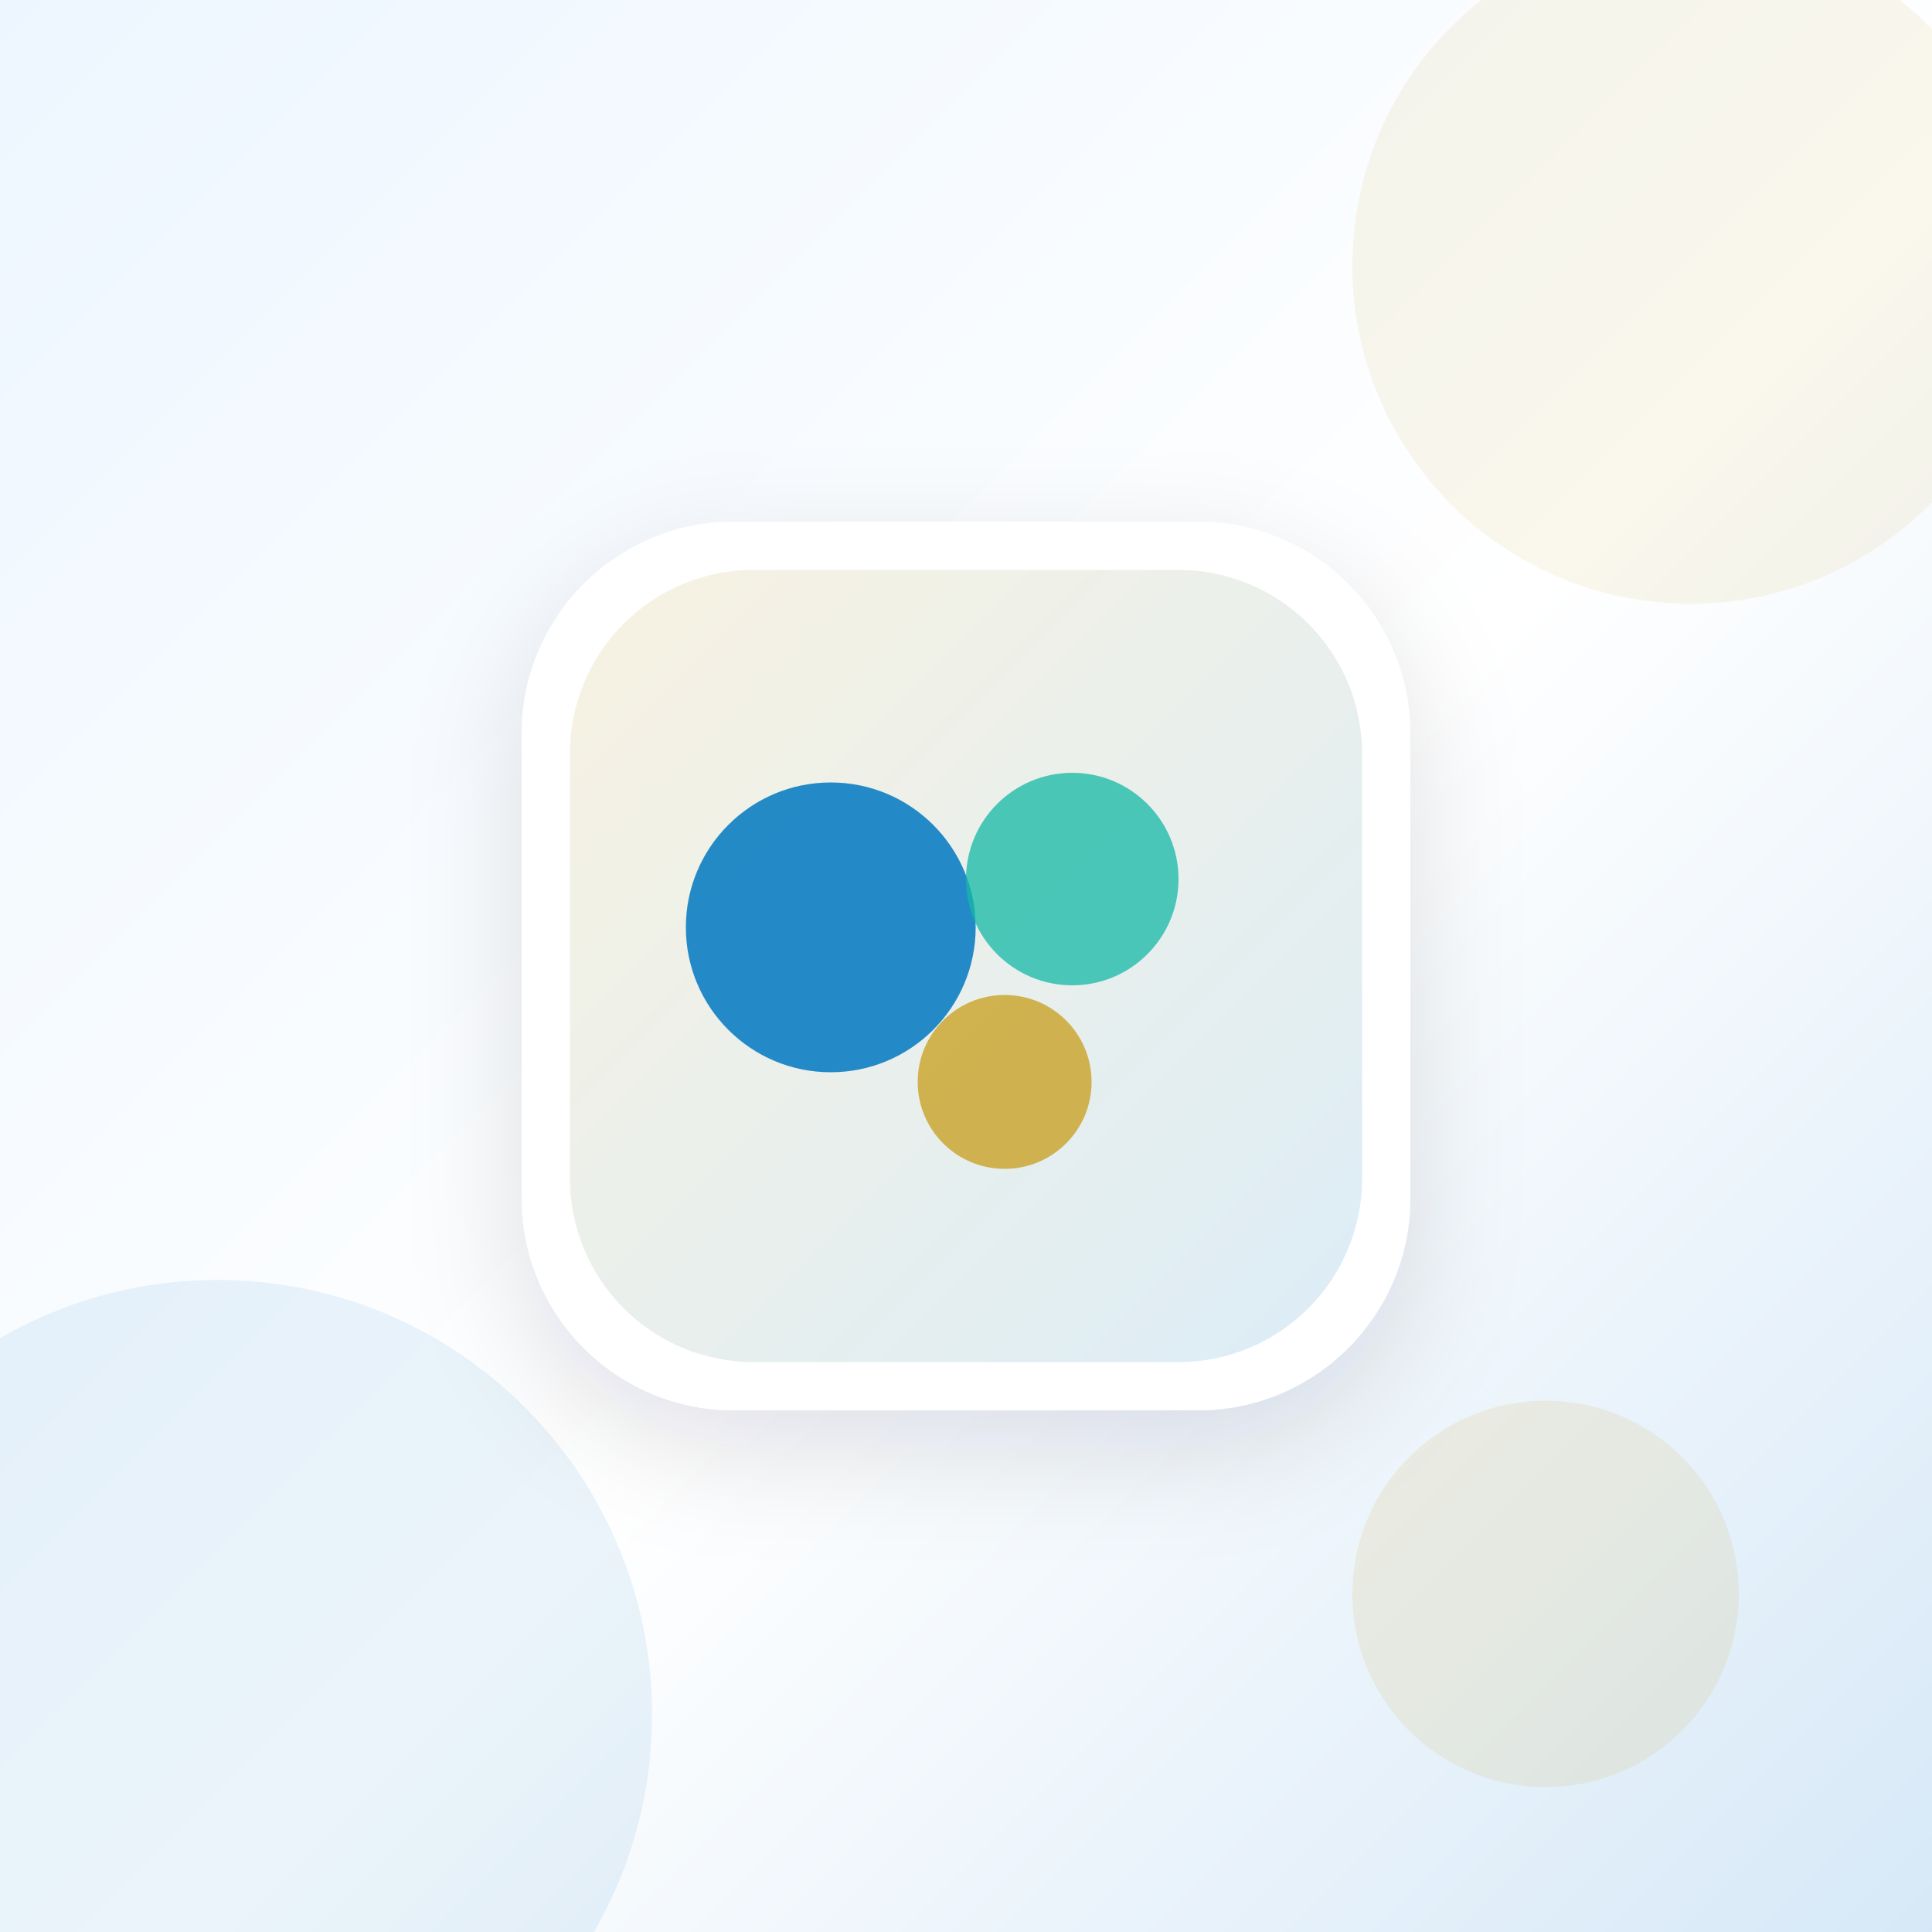
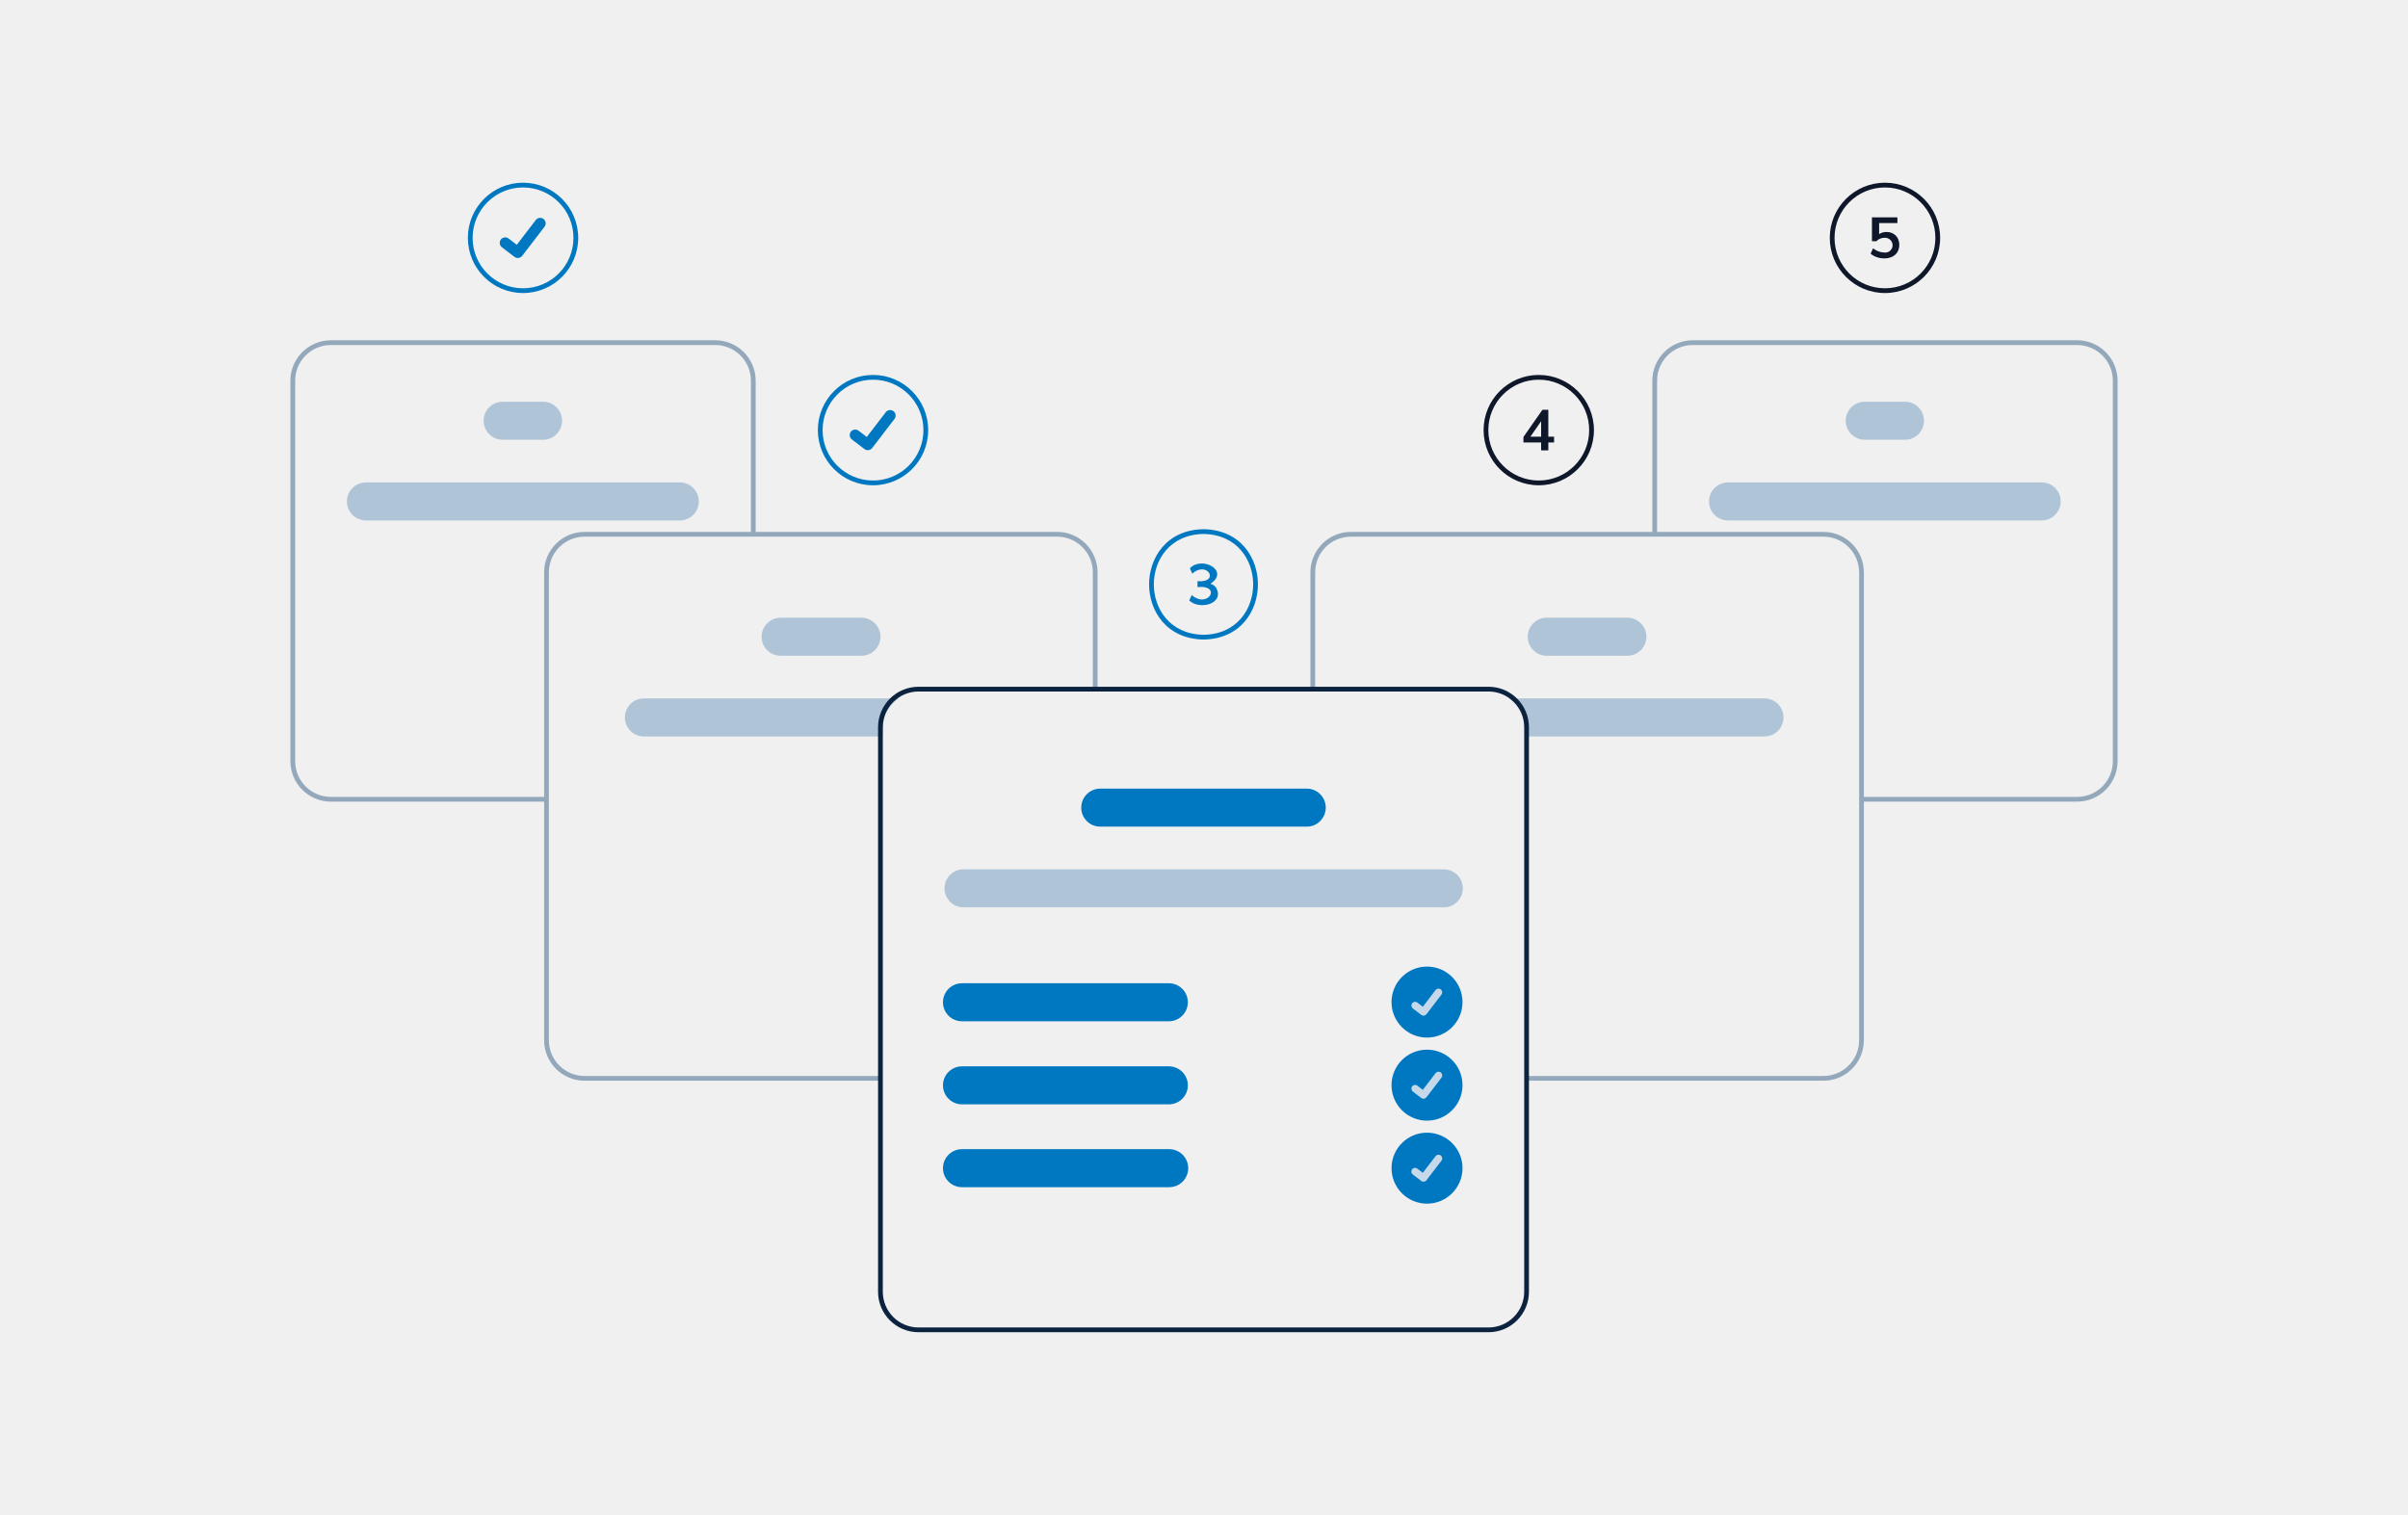
- <svg xmlns="http://www.w3.org/2000/svg" viewBox="0 0 400 400" role="img">
-   <defs>
-     <linearGradient id="bg-branding" x1="0%" y1="0%" x2="100%" y2="100%">
-       <stop offset="0%" stop-color="#EDF6FF" />
-       <stop offset="55%" stop-color="#FFFFFF" />
-       <stop offset="100%" stop-color="#D6E8F7" />
-     </linearGradient>
-     <linearGradient id="plate-branding" x1="0%" y1="0%" x2="100%" y2="100%">
-       <stop offset="0%" stop-color="#C9A227" />
-       <stop offset="100%" stop-color="#0078C1" />
-     </linearGradient>
-     <filter id="shadow-branding" x="-20%" y="-20%" width="140%" height="140%">
-       <feDropShadow dx="0" dy="8" stdDeviation="12" flood-color="#0C2340" flood-opacity="0.12" />
-     </filter>
-   </defs>
-   <rect width="400" height="400" fill="url(#bg-branding)" />
-   <circle cx="350" cy="55" r="70" fill="#C9A227" opacity="0.09" />
-   <circle cx="45" cy="355" r="90" fill="#0078C1" opacity="0.08" />
-   <circle cx="320" cy="330" r="40" fill="#C9A227" opacity="0.12" />
-   <g filter="url(#shadow-branding)">
-     <rect x="108" y="108" width="184" height="184" rx="44" fill="#FFFFFF" />
-     <rect x="118" y="118" width="164" height="164" rx="38" fill="url(#plate-branding)" opacity="0.14" />
-   </g>
-   <g transform="translate(200, 200)">
-     <g>
-       <circle cx="-28" cy="-8" r="30" fill="#0078C1" opacity="0.85" />
-       <circle cx="22" cy="-18" r="22" fill="#14B8A6" opacity="0.75" />
-       <circle cx="8" cy="24" r="18" fill="#C9A227" opacity="0.8" />
-     </g>
+ <svg xmlns="http://www.w3.org/2000/svg" width="960" height="604" viewBox="-96 -96 1152 796">
+   <g transform="translate(-486.299 -105)">
+     <path d="M377.53,314.457a9.994,9.994,0,0,0,0,19.987H503.151v-4.36a18.71,18.71,0,0,1,8.421-15.629Z" transform="translate(294.392 61.519)" fill="#B0C4D8" />
+     <path d="M477.508,300.444H435.035a9.994,9.994,0,0,1,0-19.987h42.473a9.994,9.994,0,1,1,0,19.987Z" transform="translate(308.722 53.116)" fill="#B0C4D8" />
+     <path d="M425.676,243.444H260.78a9.994,9.994,0,1,1,0-19.987h164.9a9.994,9.994,0,0,1,0,19.987Z" transform="translate(265.295 39.028)" fill="#B0C4D8" />
+     <path d="M339.516,209.444H318.28a9.994,9.994,0,1,1,0-19.987h21.237a9.994,9.994,0,0,1,0,19.987Z" transform="translate(279.625 30.625)" fill="#B0C4D8" />
+     <path d="M510.341,532.88H354.891a21.261,21.261,0,0,1-21.237-21.237v-245.9a21.261,21.261,0,0,1,21.237-21.237H603.2a21.261,21.261,0,0,1,21.237,21.237v60.946h-2.5V265.748A18.759,18.759,0,0,0,603.2,247.01H354.891a18.76,18.76,0,0,0-18.738,18.738v245.9a18.759,18.759,0,0,0,18.738,18.738h155.45Z" transform="translate(285.948 43.975)" fill="#94A8BC" />
+     <path d="M361.5,405.877H248.182a21.261,21.261,0,0,1-21.237-21.237V184.693a21.261,21.261,0,0,1,21.237-21.237H450.156a21.261,21.261,0,0,1,21.237,21.237V265.96h-2.5V184.693a18.759,18.759,0,0,0-18.738-18.738H248.182a18.759,18.759,0,0,0-18.738,18.738V384.641a18.759,18.759,0,0,0,18.738,18.738H361.5Z" transform="translate(259.354 24.336)" fill="#94A8BC" />
+     <path d="M739.537,314.457a18.709,18.709,0,0,1,8.419,15.628v4.36H873.577a9.994,9.994,0,1,0,0-19.987Z" transform="translate(387.099 61.52)" fill="#B0C4D8" />
+     <path d="M747.331,290.45a10.005,10.005,0,0,1,9.994-9.994H799.8a9.994,9.994,0,0,1,0,19.987H757.325A10.005,10.005,0,0,1,747.331,290.45Z" transform="translate(389.042 53.116)" fill="#B0C4D8" />
+     <path d="M823.587,233.45a10.005,10.005,0,0,1,9.994-9.994h164.9a9.994,9.994,0,0,1,0,19.987h-164.9a10.005,10.005,0,0,1-9.994-9.994Z" transform="translate(408.046 39.028)" fill="#B0C4D8" />
+     <path d="M881.087,199.45a10.005,10.005,0,0,1,9.994-9.994h21.237a9.994,9.994,0,0,1,0,19.987H891.081A10.005,10.005,0,0,1,881.087,199.45Z" transform="translate(422.376 30.625)" fill="#B0C4D8" />
+     <path d="M770.043,532.88h155.45a21.261,21.261,0,0,0,21.237-21.237v-245.9a21.261,21.261,0,0,0-21.237-21.237H677.181a21.261,21.261,0,0,0-21.237,21.237v60.946h2.5V265.748a18.759,18.759,0,0,1,18.738-18.738H925.492a18.759,18.759,0,0,1,18.738,18.738v245.9a18.759,18.759,0,0,1-18.738,18.738H770.043Z" transform="translate(366.267 43.975)" fill="#94A8BC" />
+     <path d="M909.642,405.877h113.315a21.261,21.261,0,0,0,21.237-21.237V184.693a21.261,21.261,0,0,0-21.237-21.237H820.983a21.26,21.26,0,0,0-21.237,21.237V265.96h2.5V184.693a18.759,18.759,0,0,1,18.738-18.738h201.975a18.76,18.76,0,0,1,18.738,18.738V384.641a18.76,18.76,0,0,1-18.738,18.738H909.642Z" transform="translate(402.104 24.336)" fill="#94A8BC" />
+     <path d="M794.845,309.967H495.333A21.279,21.279,0,0,0,474.1,331.2V627.879a21.259,21.259,0,0,0,21.237,21.237H794.845a21.259,21.259,0,0,0,21.237-21.237V331.2a21.259,21.259,0,0,0-21.237-21.237Zm18.738,317.913a18.761,18.761,0,0,1-18.738,18.738H495.333A18.761,18.761,0,0,1,476.6,627.879V331.2a18.767,18.767,0,0,1,18.738-18.738H794.845A18.761,18.761,0,0,1,813.583,331.2Z" transform="translate(320.948 59.884)" fill="#0C2340" />
+     <path d="M764.31,406.444H511.969a9.994,9.994,0,0,1,0-19.987H764.31a9.994,9.994,0,1,1,0,19.987Z" transform="translate(327.895 79.315)" fill="#B0C4D8" />
+     <path d="M678.151,372.444H569.469a9.994,9.994,0,0,1,0-19.987H678.151a9.994,9.994,0,0,1,0,19.987Z" transform="translate(342.226 70.912)" fill="#0078C1" />
+     <path d="M620.151,454.444H511.469a9.994,9.994,0,1,1,0-19.987H620.151a9.994,9.994,0,0,1,0,19.987Z" transform="translate(327.771 91.179)" fill="#0078C1" />
+     <path d="M620.151,489.444H511.469a9.994,9.994,0,1,1,0-19.987H620.151a9.994,9.994,0,0,1,0,19.987Z" transform="translate(327.771 99.829)" fill="#0078C1" />
+     <path d="M620.151,524.444H511.469a9.994,9.994,0,1,1,0-19.987H620.151a9.994,9.994,0,1,1,0,19.987Z" transform="translate(327.771 108.354)" fill="#0078C1" />
+     <ellipse cx="18.65" cy="18.65" rx="18.65" ry="18.65" transform="translate(1064.82 516.884)" fill="#0078C1" />
+     <path d="M704.765,450.91a1.935,1.935,0,0,1-1.164-.387l-.021-.016-4.383-3.353a1.948,1.948,0,1,1,2.37-3.092l2.839,2.177,6.708-8.752a1.947,1.947,0,0,1,2.73-.361h0l-.042.058.043-.058a1.949,1.949,0,0,1,.36,2.73l-7.891,10.29a1.948,1.948,0,0,1-1.549.76Z" transform="translate(376.856 91.746)" fill="#C5D9EA" />
+     <path d="M330.569,155.156a28.988,28.988,0,1,1,28.988-28.988,28.988,28.988,0,0,1-28.988,28.988Zm0-55.477a26.489,26.489,0,1,0,26.489,26.489A26.489,26.489,0,0,0,330.569,99.68Z" transform="translate(277.954 7.819)" fill="#0078C1" />
+     <path d="M324.464,133.065a2.877,2.877,0,0,1-1.731-.575l-.031-.023-6.519-4.987a2.9,2.9,0,1,1,3.525-4.6l4.222,3.238,9.978-13.017a2.9,2.9,0,0,1,4.06-.536h0l-.062.086.064-.086a2.9,2.9,0,0,1,.536,4.061l-11.736,15.3a2.9,2.9,0,0,1-2.3,1.13Z" transform="translate(281.311 11.504)" fill="#0078C1" />
+     <path d="M477.764,236.156a28.988,28.988,0,1,1,28.988-28.988,28.987,28.987,0,0,1-28.988,28.988Zm0-55.477a26.489,26.489,0,1,0,26.489,26.489,26.489,26.489,0,0,0-26.489-26.489Z" transform="translate(314.638 27.827)" fill="#0078C1" />
+     <path d="M471.66,214.065a2.877,2.877,0,0,1-1.731-.575l-.031-.023-6.519-4.987a2.9,2.9,0,1,1,3.525-4.6l4.222,3.238L481.1,194.1a2.9,2.9,0,0,1,4.06-.536h0l-.062.086.064-.086a2.9,2.9,0,0,1,.536,4.061l-11.736,15.3a2.9,2.9,0,0,1-2.3,1.13Z" transform="translate(317.994 31.493)" fill="#0078C1" />
+     <ellipse cx="18.65" cy="18.65" rx="18.65" ry="18.65" transform="translate(1064.82 560.533)" fill="#0078C1" />
+     <path d="M704.765,485.91a1.935,1.935,0,0,1-1.164-.387l-.021-.016-4.383-3.353a1.948,1.948,0,1,1,2.37-3.092l2.839,2.177,6.708-8.752a1.947,1.947,0,0,1,2.73-.36h0l-.042.058.043-.058a1.949,1.949,0,0,1,.36,2.73l-7.891,10.29a1.948,1.948,0,0,1-1.549.76Z" transform="translate(376.856 100.398)" fill="#C5D9EA" />
+     <ellipse cx="18.65" cy="18.65" rx="18.65" ry="18.65" transform="translate(1064.82 604.154)" fill="#0078C1" />
+     <path d="M704.765,520.981a1.934,1.934,0,0,1-1.164-.387l-.021-.016-4.383-3.353a1.948,1.948,0,1,1,2.37-3.091l2.839,2.177,6.708-8.752a1.947,1.947,0,0,1,2.73-.361h0l-.042.058.043-.058a1.949,1.949,0,0,1,.36,2.73l-7.891,10.29a1.948,1.948,0,0,1-1.549.759Z" transform="translate(376.856 108.937)" fill="#C5D9EA" />
+     <path d="M616.706,301.156c-19.674-.335-28.615-15.263-28.614-28.99s8.943-28.653,28.573-28.985h.042c19.632.335,28.573,15.262,28.572,28.989S636.337,300.824,616.706,301.156Zm-.02-55.477c-17.929.314-26.095,13.947-26.1,26.487s8.171,26.185,26.116,26.492c17.9-.3,26.074-13.943,26.075-26.487S634.615,246,616.686,245.68Z" transform="translate(349.357 43.883)" fill="#0078C1" />
+     <path d="M618.986,270.148c5.014,8.711-8.75,12.113-14.016,6.866l1.319-2.819c8.562,7.4,16.106-5.415,3.028-4.2V266.91c11.976.966,5.249-11.089-2.728-3.957l-1.289-2.818c6.5-6.748,21.1,1.412,10.793,8.155a5.136,5.136,0,0,1,2.893,1.859Z" transform="translate(353.563 47.468)" fill="#0078C1" />
+     <path d="M757.764,236.156a28.988,28.988,0,1,1,28.988-28.988,28.987,28.987,0,0,1-28.988,28.988Zm0-55.477a26.489,26.489,0,1,0,26.49,26.489,26.489,26.489,0,0,0-26.49-26.489Z" transform="translate(384.418 27.827)" fill="#0F172A" />
+     <path d="M761.637,210.021h-3.028v4.167h-3.778v-4.167h-9.294v-2.878l9.984-14.3h3.088v14.151h3.028Zm-6.806-3.028v-8.125l-5.637,8.125Z" transform="translate(388.594 31.462)" fill="#0F172A" />
+     <path d="M903.37,155.156a28.988,28.988,0,1,1,28.988-28.988,28.988,28.988,0,0,1-28.988,28.988Zm0-55.477a26.489,26.489,0,1,0,26.489,26.489A26.489,26.489,0,0,0,903.37,99.68Z" transform="translate(420.705 7.819)" fill="#0F172A" />
+     <path d="M903.406,120.305a5.953,5.953,0,0,1,2.368,2.4,7.321,7.321,0,0,1,.839,3.552,7.073,7.073,0,0,1-.959,3.7,6.423,6.423,0,0,1-2.758,2.488,9.329,9.329,0,0,1-4.167.884,12.009,12.009,0,0,1-3.958-.675,9.19,9.19,0,0,1-3.208-1.813l1.289-2.819a9.706,9.706,0,0,0,5.936,2.219,3.865,3.865,0,0,0,3.043-6.7,4.015,4.015,0,0,0-2.923-1.064,6.065,6.065,0,0,0-2.369.465,5.6,5.6,0,0,0-1.949,1.364h-2.338V111.746h13.371v3H896.03v5.816a6.628,6.628,0,0,1,3.837-1.109,7.132,7.132,0,0,1,3.538.855Z" transform="translate(424.986 11.449)" fill="#0F172A" />
  </g>
</svg>
